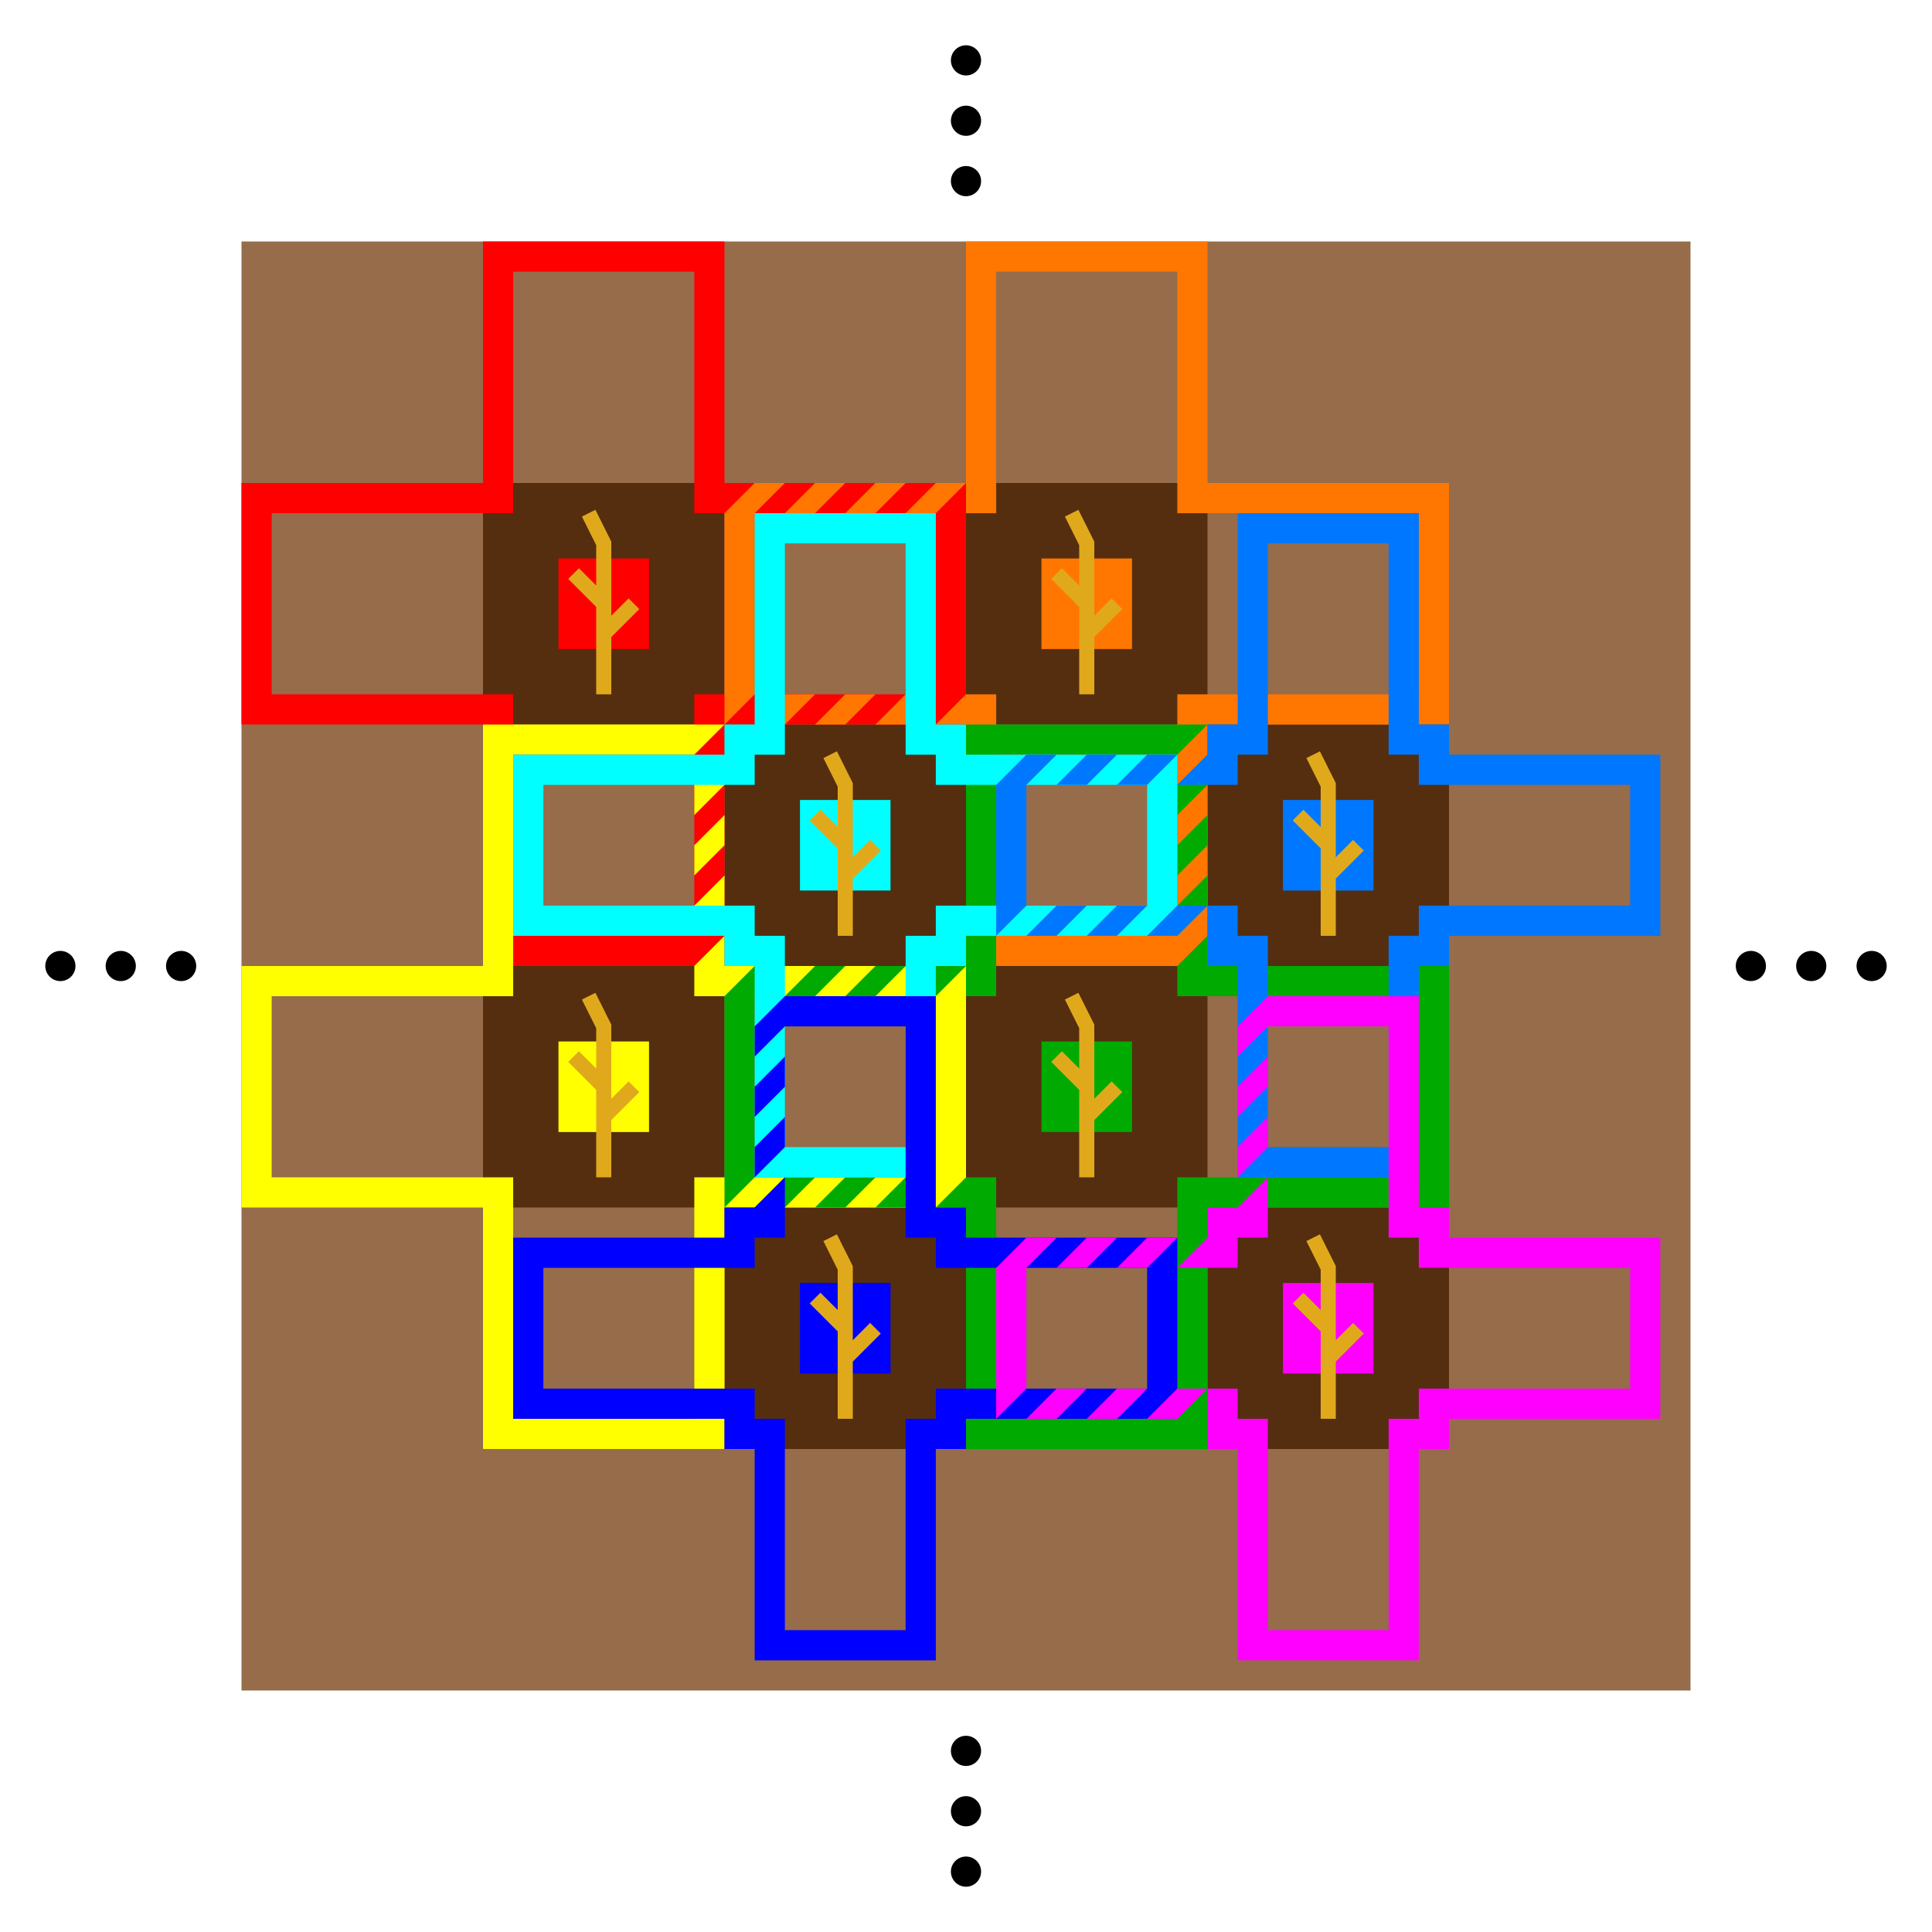
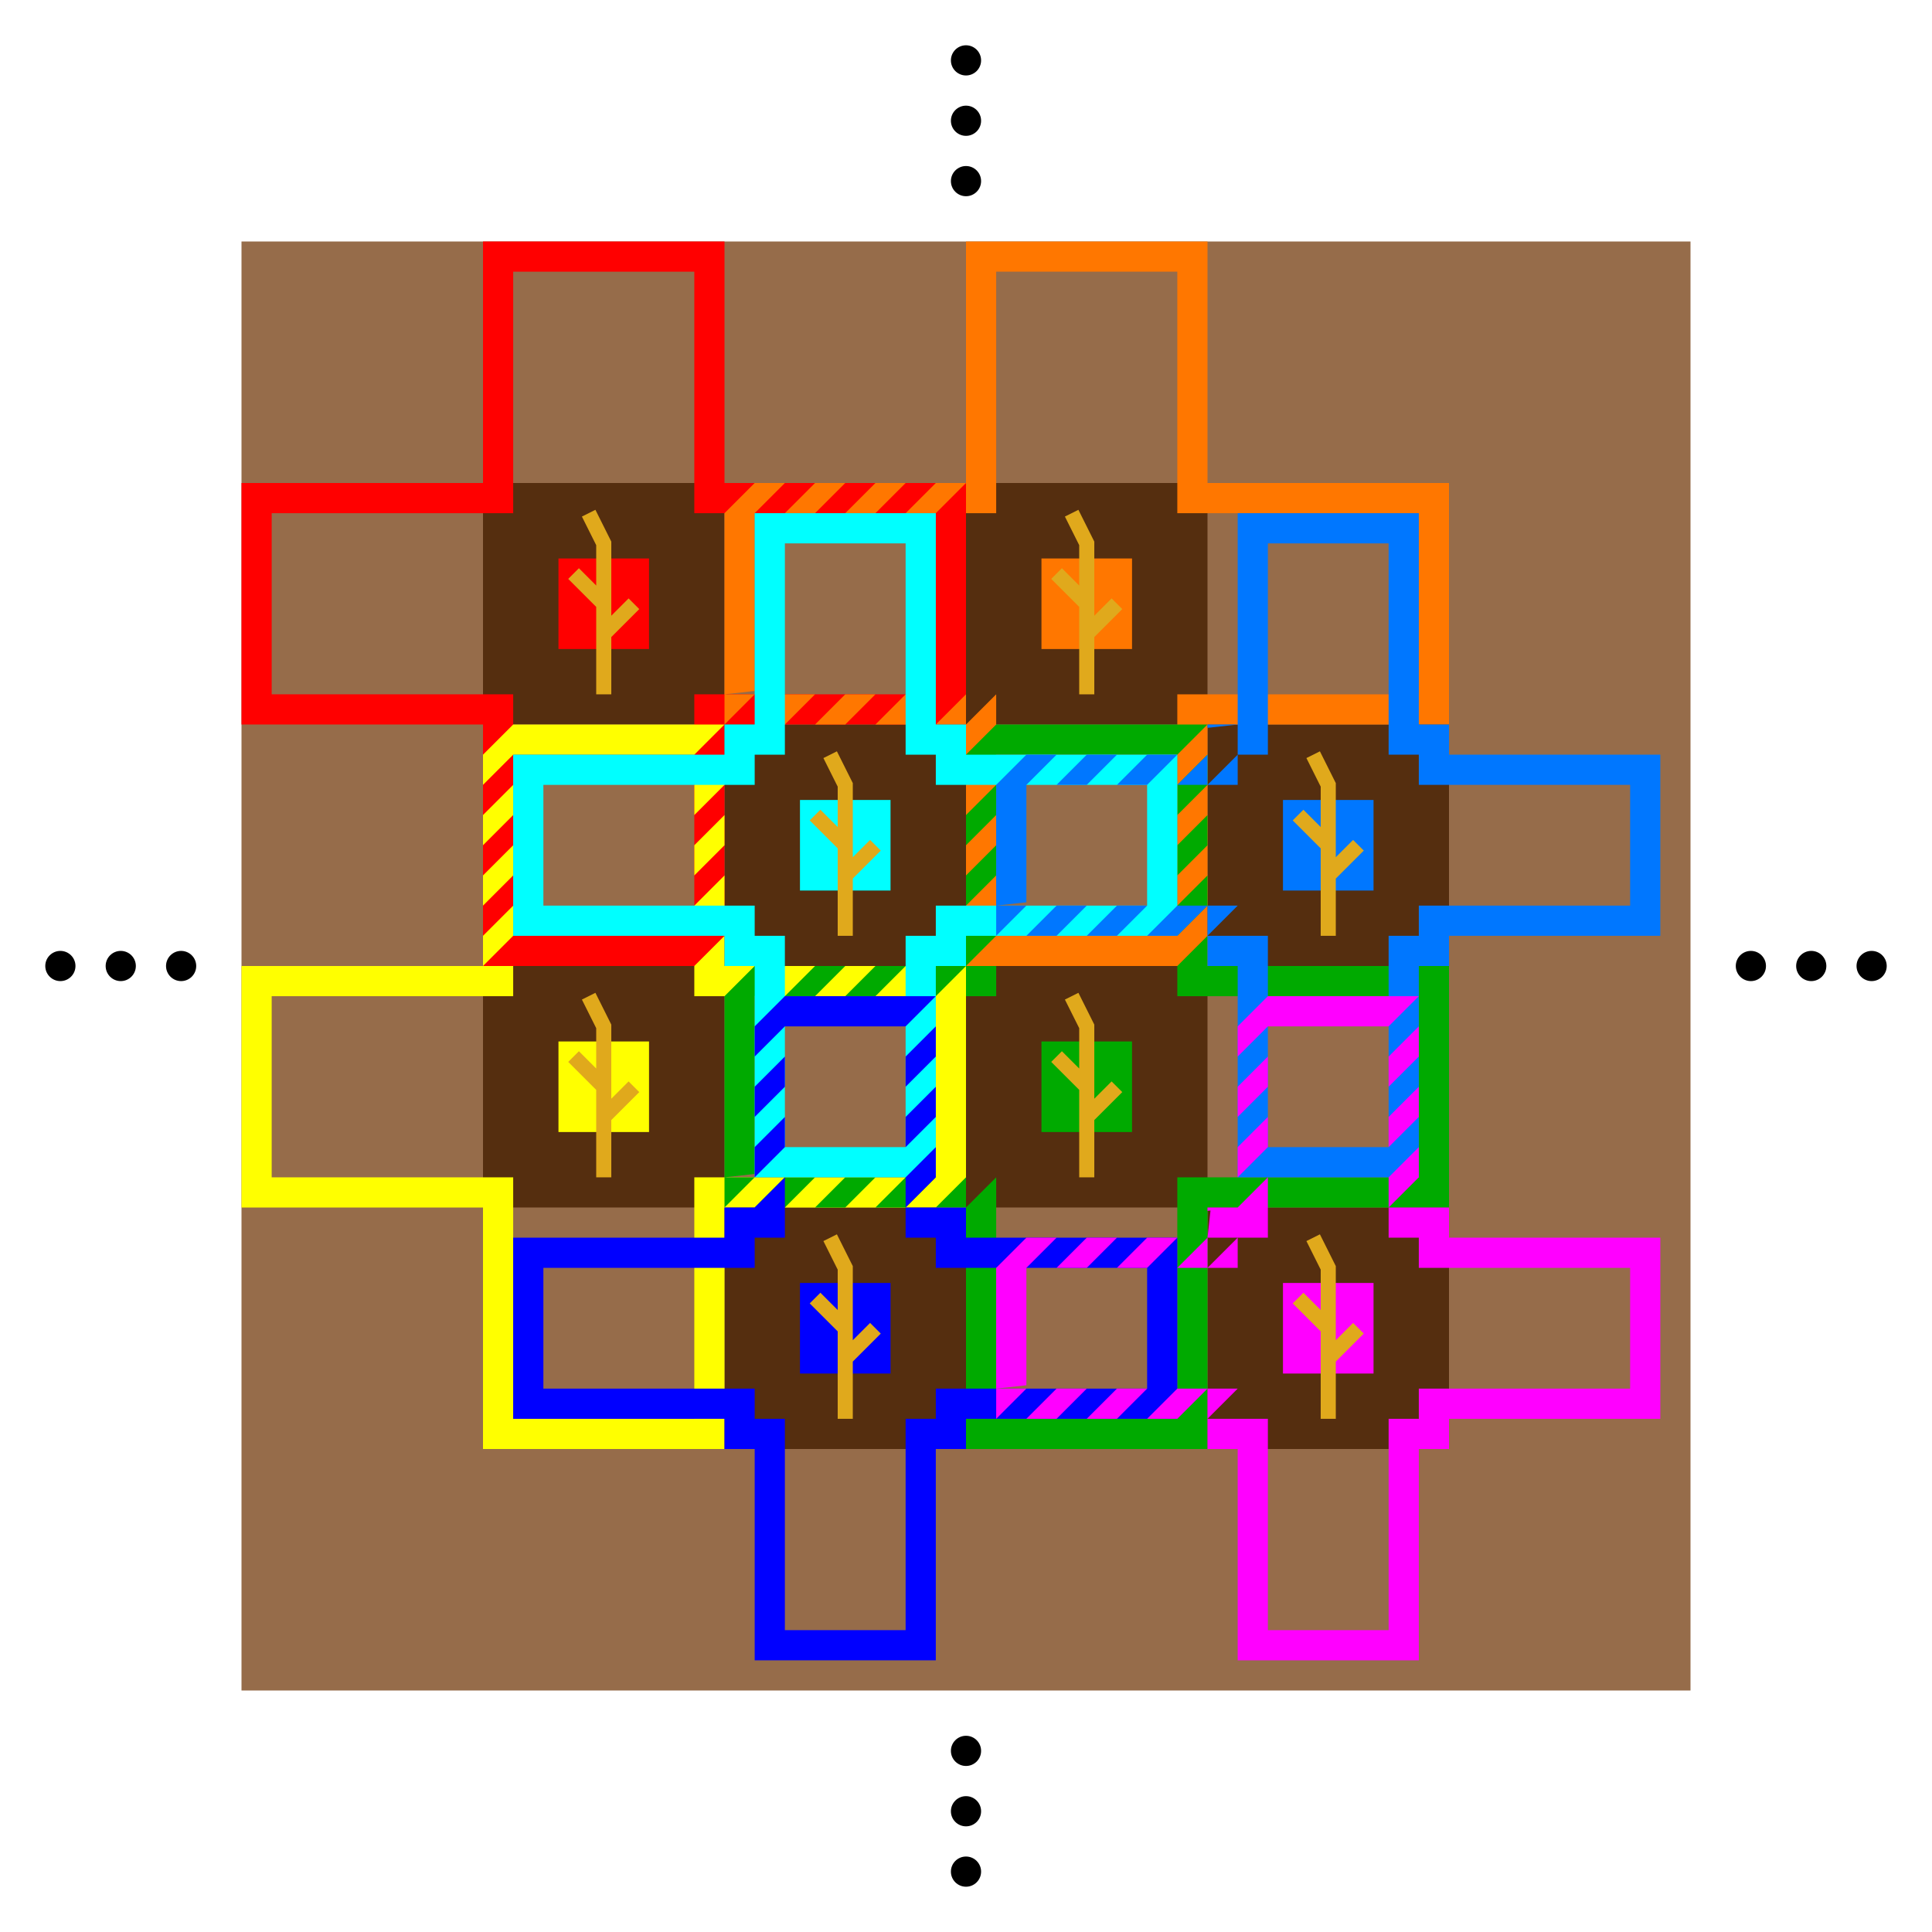
<svg xmlns="http://www.w3.org/2000/svg" width="128" height="128" fill="none">
  <rect width="100%" height="100%" fill="white" />
  <defs>
    <g id="cdots" fill="#000">
      <circle cx="4" cy="8" r="1" />
      <circle cx="8" cy="8" r="1" />
      <circle cx="12" cy="8" r="1" />
    </g>
    <g id="hdots" fill="#000">
      <circle cx="8" cy="4" r="1" />
      <circle cx="8" cy="8" r="1" />
      <circle cx="8" cy="12" r="1" />
    </g>
    <rect id="farmland" width="16" height="16" fill="#552E0F" />
    <path id="stem" d="M7 2L8 4V14M6 6l2 2v2l2-2" stroke="#E0A91C" />
    <g id="farmland-g">
      <use href="#farmland" x="16" y="0" />
      <use href="#farmland" x="48" y="0" />
      <use href="#farmland" x="32" y="16" />
      <use href="#farmland" x="64" y="16" />
    </g>
    <g id="stem-g">
      <use href="#stem" x="16" y="0" />
      <use href="#stem" x="48" y="0" />
      <use href="#stem" x="32" y="16" />
      <use href="#stem" x="64" y="16" />
    </g>
    <rect id="dot" x="5" y="5" width="6" height="6" stroke="none" fill="currentColor" />
    <path id="box0" d="M-15 1h16v-16h14v16h16v14h-16v16h-14v-16h-16z" stroke-width="2" stroke="currentColor" />
    <path id="box1" d="M-13 3h14v-2h2v-14h10v14h2v2h14v10h-14v2h-2v14h-10v-14h-2v-2h-14z" stroke-width="2" stroke="currentColor" />
-     <path id="clip00" d="M0 0v2l2-2h2l-2 2h2l2-2h2l-2 2h2l2-2h2l-2 2h2l2-2h2l-2 2h2v-2" />
-     <path id="clip01" d="M0 0h2l-2 2v2l2-2v2l-2 2v2l2-2v2l-2 2v2l2-2v2l-2 2v2l2-2v2h-2" />
-     <path id="clip10" d="M0 0v2l2-2h2l-2 2h2l2-2h2l-2 2h2l2-2h2l-2 2h2l2-2h2l-2 2h2v-2" />
-     <path id="clip11" d="M0 0h2l-2 2v2l2-2v2l-2 2v2l2-2v2l-2 2v2l2-2v2l-2 2v2l2-2v2h-2" />
+     <path id="clip00" d="M0 0v2l2-2h2l-2 2h2l2-2h2l-2 2h2l2-2h2l-2 2h2l2-2h2l-2 2h2l2-2v-2" />
+     <path id="clip01" d="M0 0h2l-2 2v2l2-2v2l-2 2v2l2-2v2l-2 2v2l2-2v2l-2 2v2l2-2v2l-2 2h-2" />
+     <path id="clip10" d="M0 0v2l2-2h2l-2 2h2l2-2h2l-2 2h2l2-2h2l-2 2h2l2-2h2l-2 2h2l2-2v-2" />
+     <path id="clip11" d="M0 0h2l-2 2v2l2-2v2l-2 2v2l2-2v2l-2 2v2l2-2v2l-2 2v2l2-2v2l-2 2h-2" />
    <clipPath id="clip-0main">
-       <use href="#clip00" x="-16" y="0" />
+       <use href="#clip00" x="-18" y="0" />
      <use href="#clip00" x="-16" y="14" />
-       <use href="#clip01" x="0" y="-16" />
+       <use href="#clip01" x="0" y="-18" />
      <use href="#clip01" x="14" y="-16" />
-       <rect x="-16" y="0" width="16" height="14" />
-       <rect x="0" y="-16" width="14" height="16" />
+       <rect x="-16" y="2" width="16" height="12" />
+       <rect x="2" y="-16" width="12" height="16" />
      <rect x="0" y="0" width="32" height="32" />
    </clipPath>
    <clipPath id="clip-0alt0">
-       <use href="#clip00" x="-16" y="0" />
+       <use href="#clip00" x="-18" y="0" />
      <use href="#clip00" x="-16" y="14" />
-       <rect x="-16" y="0" width="16" height="14" />
+       <rect x="-16" y="2" width="16" height="12" />
      <rect x="0" y="-16" width="32" height="48" />
    </clipPath>
    <clipPath id="clip-0alt1">
-       <use href="#clip01" x="0" y="-16" />
+       <use href="#clip01" x="0" y="-18" />
      <use href="#clip01" x="14" y="-16" />
-       <rect x="0" y="-16" width="14" height="16" />
+       <rect x="2" y="-16" width="12" height="16" />
      <rect x="-16" y="0" width="48" height="32" />
    </clipPath>
    <clipPath id="clip-1main">
      <use href="#clip10" x="-16" y="2" />
-       <use href="#clip10" x="-16" y="12" />
+       <use href="#clip10" x="-14" y="12" />
      <use href="#clip11" x="2" y="-16" />
-       <use href="#clip11" x="12" y="-16" />
-       <rect x="-16" y="4" width="16" height="10" />
-       <rect x="4" y="-16" width="10" height="16" />
+       <use href="#clip11" x="12" y="-14" />
+       <rect x="-16" y="4" width="16" height="8" />
+       <rect x="4" y="-16" width="8" height="16" />
      <rect x="0" y="0" width="32" height="32" />
    </clipPath>
    <clipPath id="clip-1alt0">
      <use href="#clip10" x="-16" y="2" />
-       <use href="#clip10" x="-16" y="12" />
-       <rect x="-16" y="4" width="16" height="10" />
+       <use href="#clip10" x="-14" y="12" />
+       <rect x="-16" y="4" width="16" height="8" />
      <rect x="0" y="-16" width="32" height="48" />
    </clipPath>
    <clipPath id="clip-1alt1">
      <use href="#clip11" x="2" y="-16" />
-       <use href="#clip11" x="12" y="-16" />
-       <rect x="4" y="-16" width="10" height="16" />
+       <use href="#clip11" x="12" y="-14" />
+       <rect x="4" y="-16" width="8" height="16" />
      <rect x="-16" y="0" width="48" height="32" />
    </clipPath>
  </defs>
  <rect x="16" y="16" width="96" height="96" fill="#966C4A" />
  <use href="#hdots" x="56" y="0" />
  <use href="#hdots" x="56" y="112" />
  <use href="#cdots" x="0" y="56" />
  <use href="#cdots" x="112" y="56" />
  <use href="#farmland-g" x="16" y="32" />
  <use href="#farmland-g" x="16" y="64" />
  <use href="#box0" x="32" y="32" color="#F00" />
  <use href="#box0" x="64" y="32" color="#F70" clip-path="url(#clip-0alt0)" />
  <use href="#box0" x="32" y="64" color="#FF0" clip-path="url(#clip-0alt1)" />
  <use href="#box0" x="64" y="64" color="#0A0" clip-path="url(#clip-0main)" />
  <use href="#box1" x="48" y="48" color="#0FF" />
  <use href="#box1" x="80" y="48" color="#07F" clip-path="url(#clip-1alt0)" />
  <use href="#box1" x="48" y="80" color="#00F" clip-path="url(#clip-1alt1)" />
  <use href="#box1" x="80" y="80" color="#F0F" clip-path="url(#clip-1main)" />
  <use href="#dot" x="32" y="32" color="#F00" />
  <use href="#dot" x="64" y="32" color="#F70" />
  <use href="#dot" x="32" y="64" color="#FF0" />
  <use href="#dot" x="64" y="64" color="#0A0" />
  <use href="#dot" x="48" y="48" color="#0FF" />
  <use href="#dot" x="80" y="48" color="#07F" />
  <use href="#dot" x="48" y="80" color="#00F" />
  <use href="#dot" x="80" y="80" color="#F0F" />
  <use href="#stem-g" x="16" y="32" />
  <use href="#stem-g" x="16" y="64" />
</svg>
